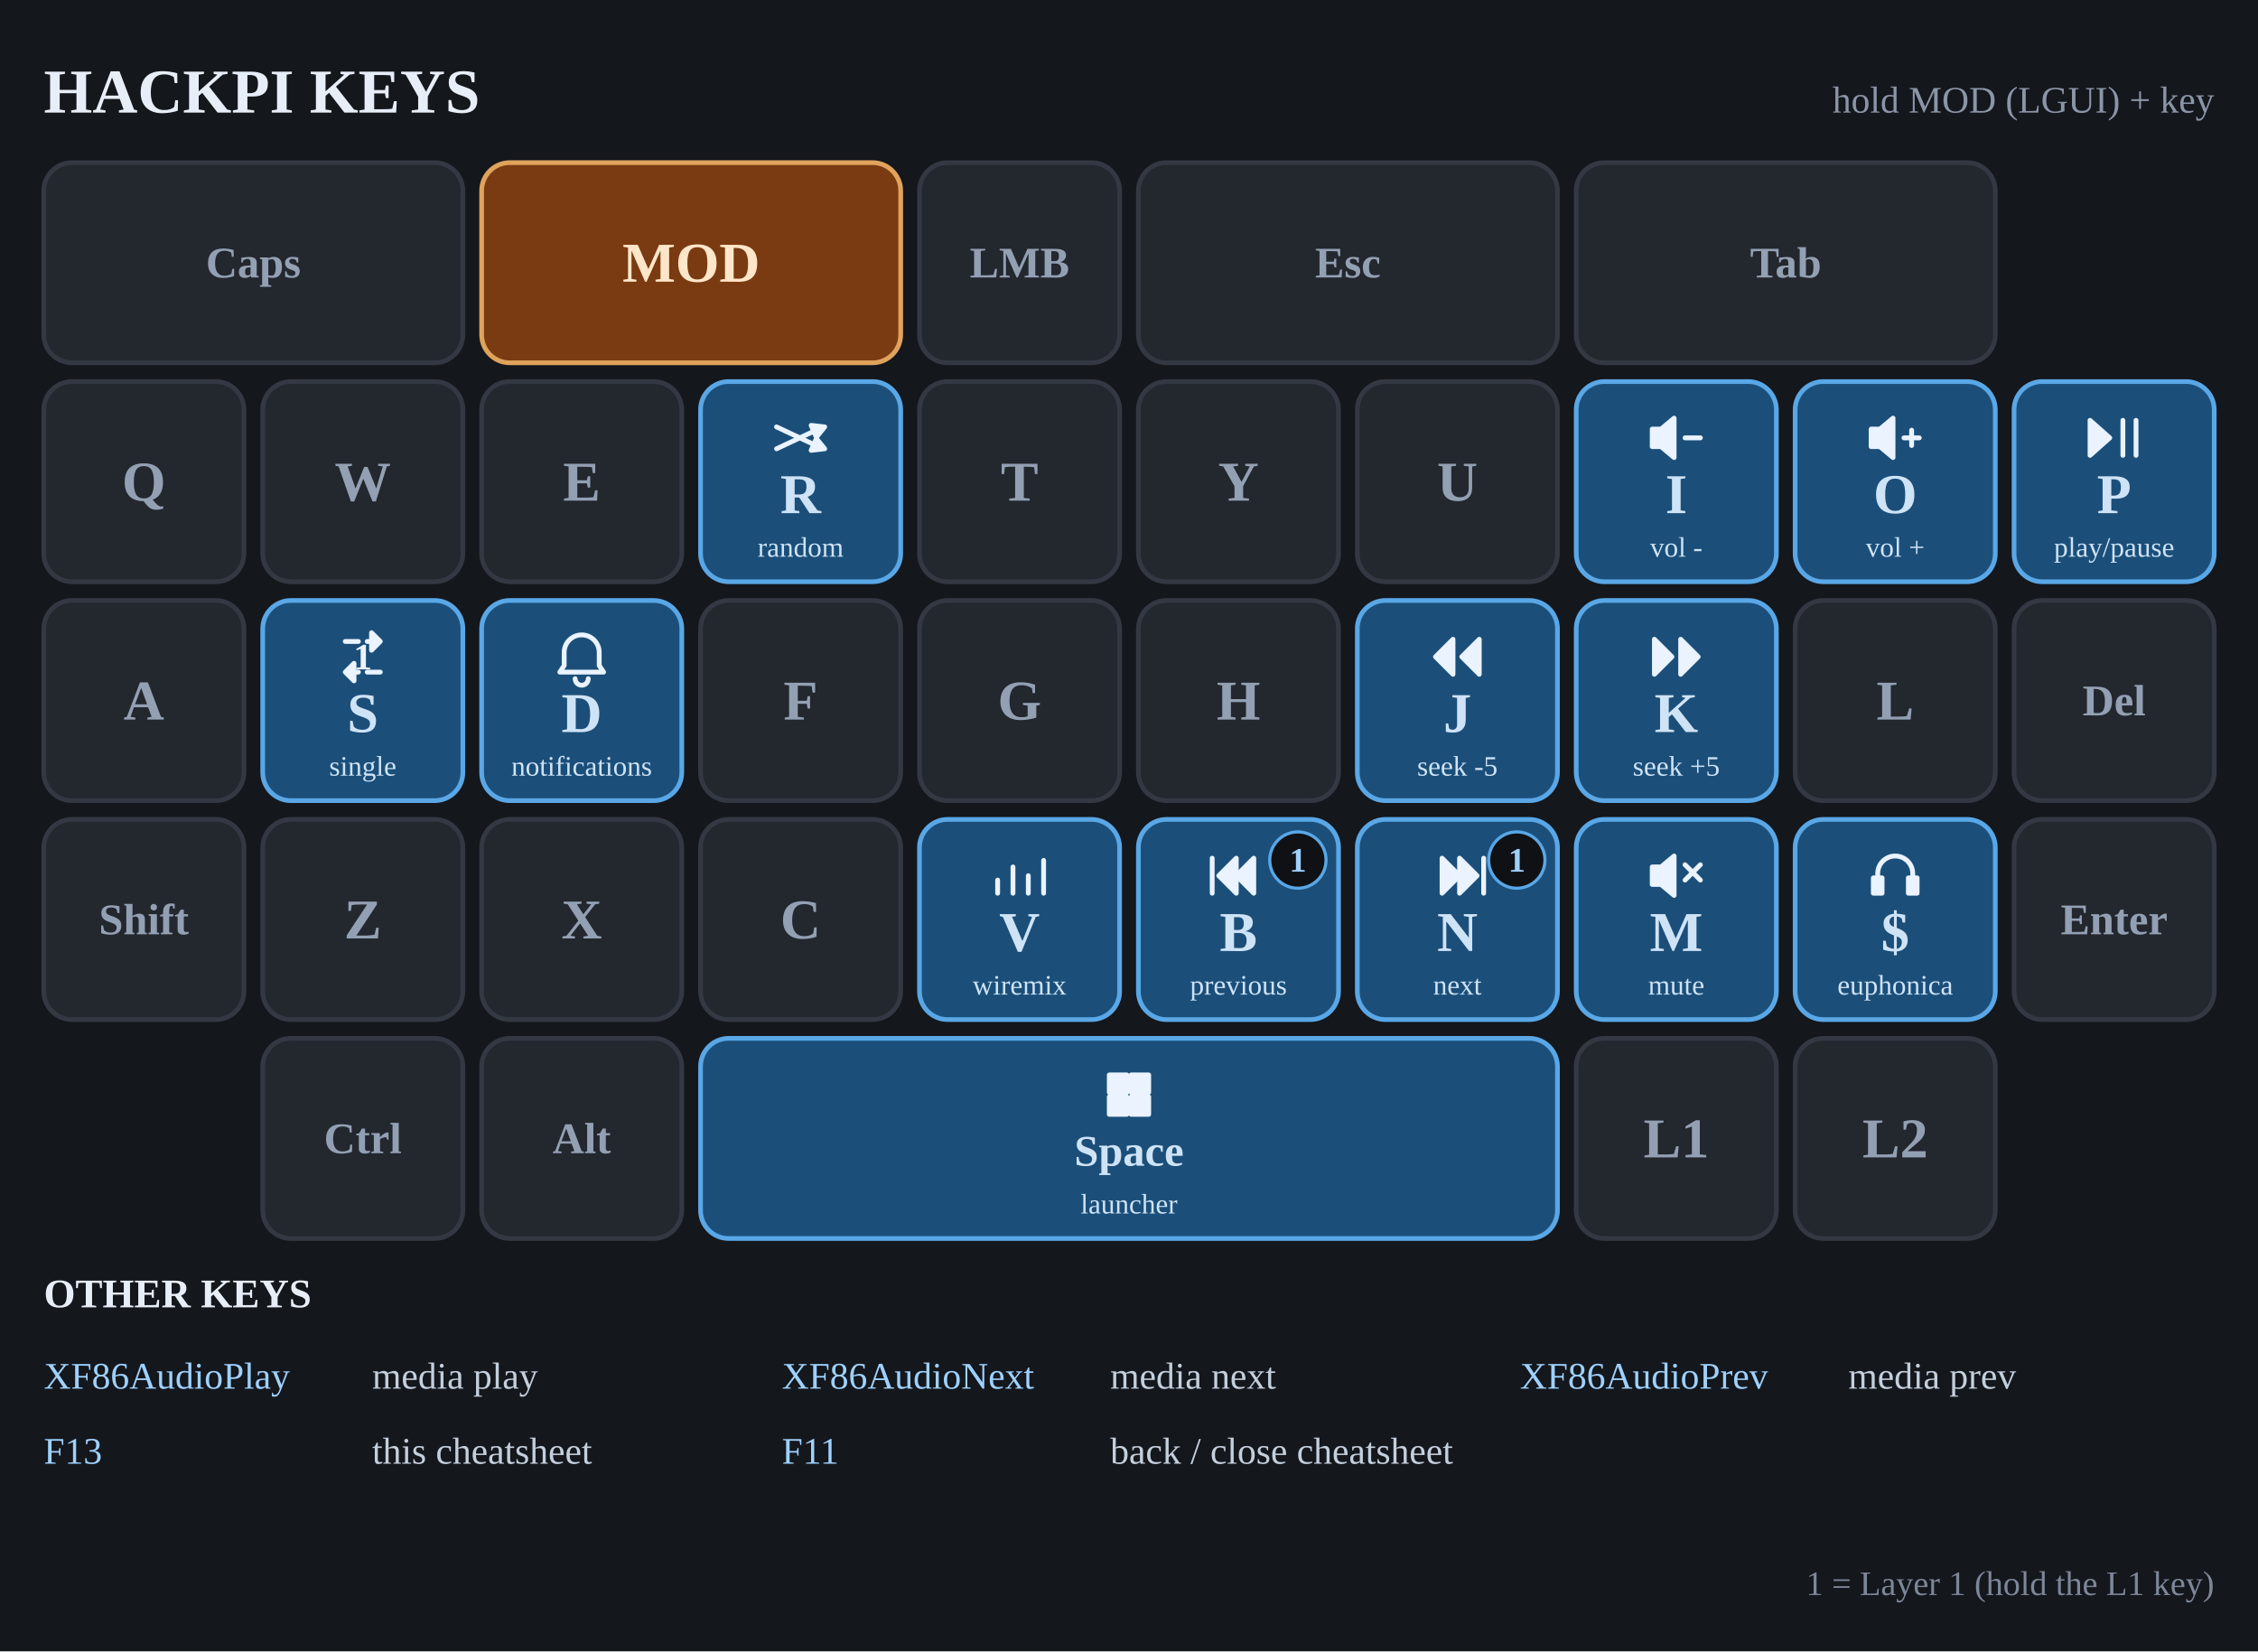
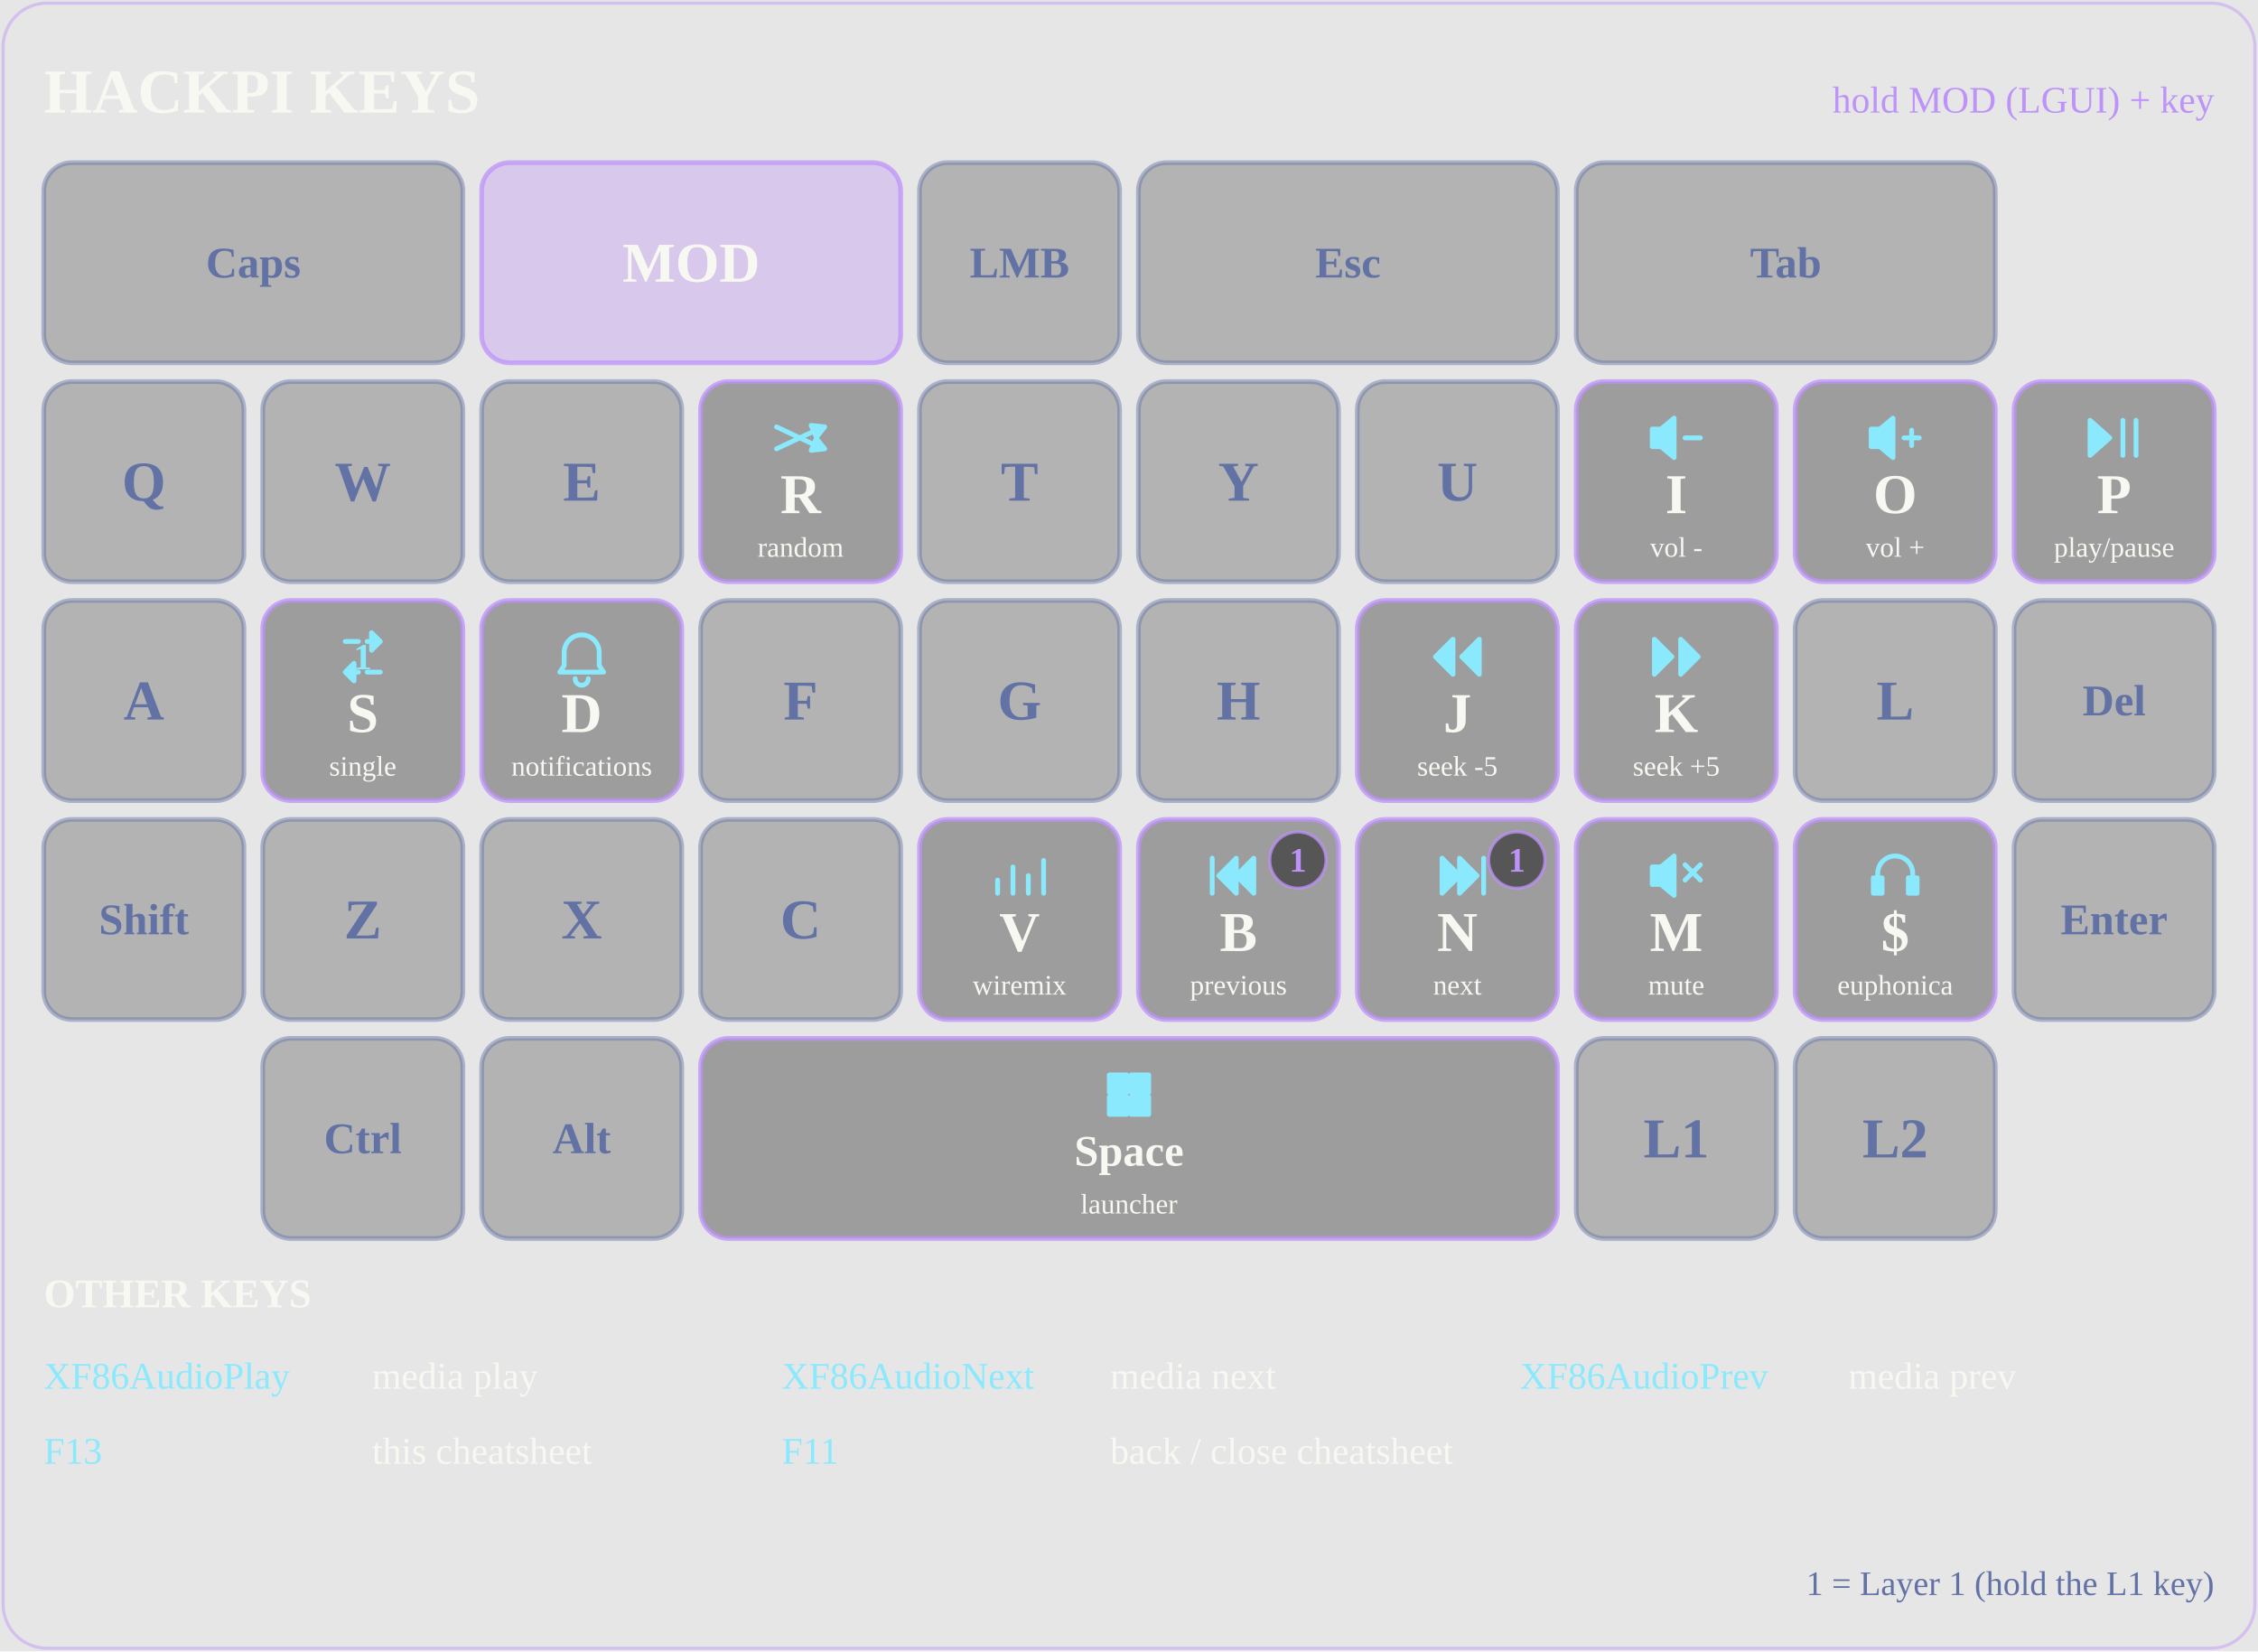
<svg xmlns="http://www.w3.org/2000/svg" width="722" height="528" viewBox="0 0 722 528">
-   <rect width="722" height="528" fill="#14171c" />
-   <text x="14" y="36" font-size="20" font-weight="bold" fill="#e8eef7">HACKPI KEYS</text>
-   <text x="708" y="36" font-size="12" fill="#8b95a7" text-anchor="end">hold MOD (LGUI) + key</text>
-   <rect x="14" y="52" width="134" height="64" rx="9" fill="#23272e" stroke="#333842" stroke-width="1.5" />
-   <text x="81.0" y="84.0" font-size="14" font-weight="bold" fill="#93a0b3" text-anchor="middle" dominant-baseline="central">Caps</text>
-   <rect x="154" y="52" width="134" height="64" rx="9" fill="#7a3b12" stroke="#e0a35c" stroke-width="1.5" />
-   <text x="221.0" y="84.0" font-size="18" font-weight="bold" fill="#ffe6c9" text-anchor="middle" dominant-baseline="central">MOD</text>
-   <rect x="294" y="52" width="64" height="64" rx="9" fill="#23272e" stroke="#333842" stroke-width="1.5" />
-   <text x="326.0" y="84.0" font-size="14" font-weight="bold" fill="#93a0b3" text-anchor="middle" dominant-baseline="central">LMB</text>
-   <rect x="364" y="52" width="134" height="64" rx="9" fill="#23272e" stroke="#333842" stroke-width="1.5" />
-   <text x="431.0" y="84.0" font-size="14" font-weight="bold" fill="#93a0b3" text-anchor="middle" dominant-baseline="central">Esc</text>
-   <rect x="504" y="52" width="134" height="64" rx="9" fill="#23272e" stroke="#333842" stroke-width="1.5" />
-   <text x="571.0" y="84.0" font-size="14" font-weight="bold" fill="#93a0b3" text-anchor="middle" dominant-baseline="central">Tab</text>
-   <rect x="14" y="122" width="64" height="64" rx="9" fill="#23272e" stroke="#333842" stroke-width="1.5" />
-   <text x="46.0" y="154.0" font-size="18" font-weight="bold" fill="#93a0b3" text-anchor="middle" dominant-baseline="central">Q</text>
-   <rect x="84" y="122" width="64" height="64" rx="9" fill="#23272e" stroke="#333842" stroke-width="1.5" />
-   <text x="116.0" y="154.0" font-size="18" font-weight="bold" fill="#93a0b3" text-anchor="middle" dominant-baseline="central">W</text>
-   <rect x="154" y="122" width="64" height="64" rx="9" fill="#23272e" stroke="#333842" stroke-width="1.5" />
-   <text x="186.0" y="154.0" font-size="18" font-weight="bold" fill="#93a0b3" text-anchor="middle" dominant-baseline="central">E</text>
-   <rect x="224" y="122" width="64" height="64" rx="9" fill="#1b4f7a" stroke="#59a7e6" stroke-width="1.5" />
+   <rect width="722" height="528" fill="#000000" fill-opacity="0.1" />
+   <rect x="1" y="1" width="720" height="526" rx="14" fill="none" stroke="#bd93f9" stroke-opacity="0.45" stroke-width="1" />
+   <text x="14" y="36" font-size="20" font-weight="bold" fill="#f8f8f2">HACKPI KEYS</text>
+   <text x="708" y="36" font-size="12" fill="#bd93f9" text-anchor="end">hold MOD (LGUI) + key</text>
+   <rect x="14" y="52" width="134" height="64" rx="9" fill="#000000" fill-opacity="0.22" stroke="#6272a4" stroke-opacity="0.45" stroke-width="1.5" />
+   <text x="81.0" y="84.0" font-size="14" font-weight="bold" fill="#6272a4" text-anchor="middle" dominant-baseline="central">Caps</text>
+   <rect x="154" y="52" width="134" height="64" rx="9" fill="#bd93f9" fill-opacity="0.36" stroke="#bd93f9" stroke-opacity="0.75" stroke-width="1.5" />
+   <text x="221.0" y="84.0" font-size="18" font-weight="bold" fill="#f8f8f2" text-anchor="middle" dominant-baseline="central">MOD</text>
+   <rect x="294" y="52" width="64" height="64" rx="9" fill="#000000" fill-opacity="0.22" stroke="#6272a4" stroke-opacity="0.45" stroke-width="1.5" />
+   <text x="326.0" y="84.0" font-size="14" font-weight="bold" fill="#6272a4" text-anchor="middle" dominant-baseline="central">LMB</text>
+   <rect x="364" y="52" width="134" height="64" rx="9" fill="#000000" fill-opacity="0.22" stroke="#6272a4" stroke-opacity="0.45" stroke-width="1.5" />
+   <text x="431.0" y="84.0" font-size="14" font-weight="bold" fill="#6272a4" text-anchor="middle" dominant-baseline="central">Esc</text>
+   <rect x="504" y="52" width="134" height="64" rx="9" fill="#000000" fill-opacity="0.22" stroke="#6272a4" stroke-opacity="0.45" stroke-width="1.5" />
+   <text x="571.0" y="84.0" font-size="14" font-weight="bold" fill="#6272a4" text-anchor="middle" dominant-baseline="central">Tab</text>
+   <rect x="14" y="122" width="64" height="64" rx="9" fill="#000000" fill-opacity="0.22" stroke="#6272a4" stroke-opacity="0.45" stroke-width="1.5" />
+   <text x="46.0" y="154.0" font-size="18" font-weight="bold" fill="#6272a4" text-anchor="middle" dominant-baseline="central">Q</text>
+   <rect x="84" y="122" width="64" height="64" rx="9" fill="#000000" fill-opacity="0.22" stroke="#6272a4" stroke-opacity="0.45" stroke-width="1.5" />
+   <text x="116.0" y="154.0" font-size="18" font-weight="bold" fill="#6272a4" text-anchor="middle" dominant-baseline="central">W</text>
+   <rect x="154" y="122" width="64" height="64" rx="9" fill="#000000" fill-opacity="0.22" stroke="#6272a4" stroke-opacity="0.45" stroke-width="1.5" />
+   <text x="186.0" y="154.0" font-size="18" font-weight="bold" fill="#6272a4" text-anchor="middle" dominant-baseline="central">E</text>
+   <rect x="224" y="122" width="64" height="64" rx="9" fill="#111111" fill-opacity="0.34" stroke="#bd93f9" stroke-opacity="0.75" stroke-width="1.5" />
  <g transform="translate(256.0,140) scale(0.7)">
-     <path d="M -11,-5 L 6,3" fill="none" stroke="#eaf3ff" stroke-width="2.2" stroke-linecap="round" stroke-linejoin="round" />
-     <path d="M 11,5 L 4.8,5.7 L 7.2,0.3 Z" fill="#eaf3ff" stroke="#eaf3ff" stroke-width="2.2" stroke-linecap="round" stroke-linejoin="round" />
-     <path d="M -11,5 L 6,-3" fill="none" stroke="#eaf3ff" stroke-width="2.2" stroke-linecap="round" stroke-linejoin="round" />
-     <path d="M 11,-5 L 7.2,-0.3 L 4.8,-5.7 Z" fill="#eaf3ff" stroke="#eaf3ff" stroke-width="2.2" stroke-linecap="round" stroke-linejoin="round" />
+     <path d="M -11,-5 L 6,3" fill="none" stroke="#8be9fd" stroke-width="2.2" stroke-linecap="round" stroke-linejoin="round" />
+     <path d="M 11,5 L 4.8,5.7 L 7.2,0.3 Z" fill="#8be9fd" stroke="#8be9fd" stroke-width="2.2" stroke-linecap="round" stroke-linejoin="round" />
+     <path d="M -11,5 L 6,-3" fill="none" stroke="#8be9fd" stroke-width="2.2" stroke-linecap="round" stroke-linejoin="round" />
+     <path d="M 11,-5 L 7.2,-0.3 L 4.8,-5.7 Z" fill="#8be9fd" stroke="#8be9fd" stroke-width="2.2" stroke-linecap="round" stroke-linejoin="round" />
  </g>
-   <text x="256.0" y="178" font-size="9" fill="#cfe3f7" text-anchor="middle">random</text>
-   <text x="256.0" y="158.0" font-size="18" font-weight="bold" fill="#cfe3f7" text-anchor="middle" dominant-baseline="central">R</text>
-   <rect x="294" y="122" width="64" height="64" rx="9" fill="#23272e" stroke="#333842" stroke-width="1.5" />
-   <text x="326.0" y="154.0" font-size="18" font-weight="bold" fill="#93a0b3" text-anchor="middle" dominant-baseline="central">T</text>
-   <rect x="364" y="122" width="64" height="64" rx="9" fill="#23272e" stroke="#333842" stroke-width="1.5" />
-   <text x="396.0" y="154.0" font-size="18" font-weight="bold" fill="#93a0b3" text-anchor="middle" dominant-baseline="central">Y</text>
-   <rect x="434" y="122" width="64" height="64" rx="9" fill="#23272e" stroke="#333842" stroke-width="1.5" />
-   <text x="466.0" y="154.0" font-size="18" font-weight="bold" fill="#93a0b3" text-anchor="middle" dominant-baseline="central">U</text>
-   <rect x="504" y="122" width="64" height="64" rx="9" fill="#1b4f7a" stroke="#59a7e6" stroke-width="1.5" />
+   <text x="256.0" y="178" font-size="9" fill="#f8f8f2" text-anchor="middle">random</text>
+   <text x="256.0" y="158.0" font-size="18" font-weight="bold" fill="#f8f8f2" text-anchor="middle" dominant-baseline="central">R</text>
+   <rect x="294" y="122" width="64" height="64" rx="9" fill="#000000" fill-opacity="0.22" stroke="#6272a4" stroke-opacity="0.45" stroke-width="1.5" />
+   <text x="326.0" y="154.0" font-size="18" font-weight="bold" fill="#6272a4" text-anchor="middle" dominant-baseline="central">T</text>
+   <rect x="364" y="122" width="64" height="64" rx="9" fill="#000000" fill-opacity="0.22" stroke="#6272a4" stroke-opacity="0.45" stroke-width="1.5" />
+   <text x="396.0" y="154.0" font-size="18" font-weight="bold" fill="#6272a4" text-anchor="middle" dominant-baseline="central">Y</text>
+   <rect x="434" y="122" width="64" height="64" rx="9" fill="#000000" fill-opacity="0.22" stroke="#6272a4" stroke-opacity="0.45" stroke-width="1.5" />
+   <text x="466.0" y="154.0" font-size="18" font-weight="bold" fill="#6272a4" text-anchor="middle" dominant-baseline="central">U</text>
+   <rect x="504" y="122" width="64" height="64" rx="9" fill="#111111" fill-opacity="0.34" stroke="#bd93f9" stroke-opacity="0.75" stroke-width="1.5" />
  <g transform="translate(536.0,140) scale(0.7)">
-     <path d="M -11,-4 L -7,-4 L -1,-9 L -1,9 L -7,4 L -11,4 Z" fill="#eaf3ff" stroke="#eaf3ff" stroke-width="2.2" stroke-linecap="round" stroke-linejoin="round" />
-     <path d="M 4,0 L 11,0" fill="none" stroke="#eaf3ff" stroke-width="2.2" stroke-linecap="round" stroke-linejoin="round" />
+     <path d="M -11,-4 L -7,-4 L -1,-9 L -1,9 L -7,4 L -11,4 Z" fill="#8be9fd" stroke="#8be9fd" stroke-width="2.2" stroke-linecap="round" stroke-linejoin="round" />
+     <path d="M 4,0 L 11,0" fill="none" stroke="#8be9fd" stroke-width="2.2" stroke-linecap="round" stroke-linejoin="round" />
  </g>
-   <text x="536.0" y="178" font-size="9" fill="#cfe3f7" text-anchor="middle">vol -</text>
-   <text x="536.0" y="158.0" font-size="18" font-weight="bold" fill="#cfe3f7" text-anchor="middle" dominant-baseline="central">I</text>
-   <rect x="574" y="122" width="64" height="64" rx="9" fill="#1b4f7a" stroke="#59a7e6" stroke-width="1.5" />
+   <text x="536.0" y="178" font-size="9" fill="#f8f8f2" text-anchor="middle">vol -</text>
+   <text x="536.0" y="158.0" font-size="18" font-weight="bold" fill="#f8f8f2" text-anchor="middle" dominant-baseline="central">I</text>
+   <rect x="574" y="122" width="64" height="64" rx="9" fill="#111111" fill-opacity="0.34" stroke="#bd93f9" stroke-opacity="0.75" stroke-width="1.5" />
  <g transform="translate(606.0,140) scale(0.7)">
-     <path d="M -11,-4 L -7,-4 L -1,-9 L -1,9 L -7,4 L -11,4 Z" fill="#eaf3ff" stroke="#eaf3ff" stroke-width="2.2" stroke-linecap="round" stroke-linejoin="round" />
-     <path d="M 4,0 L 11,0 M 7.5,-3.5 L 7.5,3.5" fill="none" stroke="#eaf3ff" stroke-width="2.2" stroke-linecap="round" stroke-linejoin="round" />
+     <path d="M -11,-4 L -7,-4 L -1,-9 L -1,9 L -7,4 L -11,4 Z" fill="#8be9fd" stroke="#8be9fd" stroke-width="2.2" stroke-linecap="round" stroke-linejoin="round" />
+     <path d="M 4,0 L 11,0 M 7.5,-3.5 L 7.5,3.5" fill="none" stroke="#8be9fd" stroke-width="2.2" stroke-linecap="round" stroke-linejoin="round" />
  </g>
-   <text x="606.0" y="178" font-size="9" fill="#cfe3f7" text-anchor="middle">vol +</text>
-   <text x="606.0" y="158.0" font-size="18" font-weight="bold" fill="#cfe3f7" text-anchor="middle" dominant-baseline="central">O</text>
-   <rect x="644" y="122" width="64" height="64" rx="9" fill="#1b4f7a" stroke="#59a7e6" stroke-width="1.5" />
+   <text x="606.0" y="178" font-size="9" fill="#f8f8f2" text-anchor="middle">vol +</text>
+   <text x="606.0" y="158.0" font-size="18" font-weight="bold" fill="#f8f8f2" text-anchor="middle" dominant-baseline="central">O</text>
+   <rect x="644" y="122" width="64" height="64" rx="9" fill="#111111" fill-opacity="0.34" stroke="#bd93f9" stroke-opacity="0.75" stroke-width="1.5" />
  <g transform="translate(676.0,140) scale(0.7)">
-     <path d="M -11,-8 L -2,0 L -11,8 Z" fill="#eaf3ff" stroke="#eaf3ff" stroke-width="2.2" stroke-linecap="round" stroke-linejoin="round" />
-     <path d="M 4,-8 L 4,8 M 10,-8 L 10,8" fill="none" stroke="#eaf3ff" stroke-width="2.2" stroke-linecap="round" stroke-linejoin="round" />
+     <path d="M -11,-8 L -2,0 L -11,8 Z" fill="#8be9fd" stroke="#8be9fd" stroke-width="2.2" stroke-linecap="round" stroke-linejoin="round" />
+     <path d="M 4,-8 L 4,8 M 10,-8 L 10,8" fill="none" stroke="#8be9fd" stroke-width="2.2" stroke-linecap="round" stroke-linejoin="round" />
  </g>
-   <text x="676.0" y="178" font-size="9" fill="#cfe3f7" text-anchor="middle">play/pause</text>
-   <text x="676.0" y="158.0" font-size="18" font-weight="bold" fill="#cfe3f7" text-anchor="middle" dominant-baseline="central">P</text>
-   <rect x="14" y="192" width="64" height="64" rx="9" fill="#23272e" stroke="#333842" stroke-width="1.5" />
-   <text x="46.0" y="224.0" font-size="18" font-weight="bold" fill="#93a0b3" text-anchor="middle" dominant-baseline="central">A</text>
-   <rect x="84" y="192" width="64" height="64" rx="9" fill="#1b4f7a" stroke="#59a7e6" stroke-width="1.5" />
+   <text x="676.0" y="178" font-size="9" fill="#f8f8f2" text-anchor="middle">play/pause</text>
+   <text x="676.0" y="158.0" font-size="18" font-weight="bold" fill="#f8f8f2" text-anchor="middle" dominant-baseline="central">P</text>
+   <rect x="14" y="192" width="64" height="64" rx="9" fill="#000000" fill-opacity="0.22" stroke="#6272a4" stroke-opacity="0.45" stroke-width="1.5" />
+   <text x="46.0" y="224.0" font-size="18" font-weight="bold" fill="#6272a4" text-anchor="middle" dominant-baseline="central">A</text>
+   <rect x="84" y="192" width="64" height="64" rx="9" fill="#111111" fill-opacity="0.34" stroke="#bd93f9" stroke-opacity="0.75" stroke-width="1.5" />
  <g transform="translate(116.0,210) scale(0.7)">
-     <path d="M -8,-7 L -2,-7" fill="none" stroke="#eaf3ff" stroke-width="2.2" stroke-linecap="round" stroke-linejoin="round" />
-     <path d="M 2,-7 L 4,-7" fill="none" stroke="#eaf3ff" stroke-width="2.2" stroke-linecap="round" stroke-linejoin="round" />
-     <path d="M 8,-7 L 4,-11 L 4,-3 Z" fill="#eaf3ff" stroke="#eaf3ff" stroke-width="2.2" stroke-linecap="round" stroke-linejoin="round" />
-     <path d="M 8,7 L 2,7" fill="none" stroke="#eaf3ff" stroke-width="2.2" stroke-linecap="round" stroke-linejoin="round" />
-     <path d="M -2,7 L -4,7" fill="none" stroke="#eaf3ff" stroke-width="2.2" stroke-linecap="round" stroke-linejoin="round" />
-     <path d="M -8,7 L -4,3 L -4,11 Z" fill="#eaf3ff" stroke="#eaf3ff" stroke-width="2.2" stroke-linecap="round" stroke-linejoin="round" />
-     <text x="0" y="0" font-size="17" font-weight="bold" fill="#eaf3ff" text-anchor="middle" dominant-baseline="central">1</text>
+     <path d="M -8,-7 L -2,-7" fill="none" stroke="#8be9fd" stroke-width="2.2" stroke-linecap="round" stroke-linejoin="round" />
+     <path d="M 2,-7 L 4,-7" fill="none" stroke="#8be9fd" stroke-width="2.2" stroke-linecap="round" stroke-linejoin="round" />
+     <path d="M 8,-7 L 4,-11 L 4,-3 Z" fill="#8be9fd" stroke="#8be9fd" stroke-width="2.2" stroke-linecap="round" stroke-linejoin="round" />
+     <path d="M 8,7 L 2,7" fill="none" stroke="#8be9fd" stroke-width="2.2" stroke-linecap="round" stroke-linejoin="round" />
+     <path d="M -2,7 L -4,7" fill="none" stroke="#8be9fd" stroke-width="2.2" stroke-linecap="round" stroke-linejoin="round" />
+     <path d="M -8,7 L -4,3 L -4,11 Z" fill="#8be9fd" stroke="#8be9fd" stroke-width="2.2" stroke-linecap="round" stroke-linejoin="round" />
+     <text x="0" y="0" font-size="17" font-weight="bold" fill="#8be9fd" text-anchor="middle" dominant-baseline="central">1</text>
  </g>
-   <text x="116.0" y="248" font-size="9" fill="#cfe3f7" text-anchor="middle">single</text>
-   <text x="116.0" y="228.0" font-size="18" font-weight="bold" fill="#cfe3f7" text-anchor="middle" dominant-baseline="central">S</text>
-   <rect x="154" y="192" width="64" height="64" rx="9" fill="#1b4f7a" stroke="#59a7e6" stroke-width="1.5" />
+   <text x="116.0" y="248" font-size="9" fill="#f8f8f2" text-anchor="middle">single</text>
+   <text x="116.0" y="228.0" font-size="18" font-weight="bold" fill="#f8f8f2" text-anchor="middle" dominant-baseline="central">S</text>
+   <rect x="154" y="192" width="64" height="64" rx="9" fill="#111111" fill-opacity="0.34" stroke="#bd93f9" stroke-opacity="0.75" stroke-width="1.5" />
  <g transform="translate(186.0,210) scale(0.7)">
-     <path d="M -8,4 L -8,-2 A 8,8 0 0 1 8,-2 L 8,4 L 10,7 L -10,7 Z" fill="none" stroke="#eaf3ff" stroke-width="2.2" stroke-linecap="round" stroke-linejoin="round" />
-     <path d="M -3,10 A 3,3 0 0 0 3,10" fill="none" stroke="#eaf3ff" stroke-width="2.2" stroke-linecap="round" stroke-linejoin="round" />
+     <path d="M -8,4 L -8,-2 A 8,8 0 0 1 8,-2 L 8,4 L 10,7 L -10,7 Z" fill="none" stroke="#8be9fd" stroke-width="2.2" stroke-linecap="round" stroke-linejoin="round" />
+     <path d="M -3,10 A 3,3 0 0 0 3,10" fill="none" stroke="#8be9fd" stroke-width="2.2" stroke-linecap="round" stroke-linejoin="round" />
  </g>
-   <text x="186.0" y="248" font-size="9" fill="#cfe3f7" text-anchor="middle">notifications</text>
-   <text x="186.0" y="228.0" font-size="18" font-weight="bold" fill="#cfe3f7" text-anchor="middle" dominant-baseline="central">D</text>
-   <rect x="224" y="192" width="64" height="64" rx="9" fill="#23272e" stroke="#333842" stroke-width="1.5" />
-   <text x="256.0" y="224.0" font-size="18" font-weight="bold" fill="#93a0b3" text-anchor="middle" dominant-baseline="central">F</text>
-   <rect x="294" y="192" width="64" height="64" rx="9" fill="#23272e" stroke="#333842" stroke-width="1.5" />
-   <text x="326.0" y="224.0" font-size="18" font-weight="bold" fill="#93a0b3" text-anchor="middle" dominant-baseline="central">G</text>
-   <rect x="364" y="192" width="64" height="64" rx="9" fill="#23272e" stroke="#333842" stroke-width="1.5" />
-   <text x="396.0" y="224.0" font-size="18" font-weight="bold" fill="#93a0b3" text-anchor="middle" dominant-baseline="central">H</text>
-   <rect x="434" y="192" width="64" height="64" rx="9" fill="#1b4f7a" stroke="#59a7e6" stroke-width="1.5" />
+   <text x="186.0" y="248" font-size="9" fill="#f8f8f2" text-anchor="middle">notifications</text>
+   <text x="186.0" y="228.0" font-size="18" font-weight="bold" fill="#f8f8f2" text-anchor="middle" dominant-baseline="central">D</text>
+   <rect x="224" y="192" width="64" height="64" rx="9" fill="#000000" fill-opacity="0.22" stroke="#6272a4" stroke-opacity="0.45" stroke-width="1.5" />
+   <text x="256.0" y="224.0" font-size="18" font-weight="bold" fill="#6272a4" text-anchor="middle" dominant-baseline="central">F</text>
+   <rect x="294" y="192" width="64" height="64" rx="9" fill="#000000" fill-opacity="0.22" stroke="#6272a4" stroke-opacity="0.45" stroke-width="1.5" />
+   <text x="326.0" y="224.0" font-size="18" font-weight="bold" fill="#6272a4" text-anchor="middle" dominant-baseline="central">G</text>
+   <rect x="364" y="192" width="64" height="64" rx="9" fill="#000000" fill-opacity="0.22" stroke="#6272a4" stroke-opacity="0.45" stroke-width="1.5" />
+   <text x="396.0" y="224.0" font-size="18" font-weight="bold" fill="#6272a4" text-anchor="middle" dominant-baseline="central">H</text>
+   <rect x="434" y="192" width="64" height="64" rx="9" fill="#111111" fill-opacity="0.34" stroke="#bd93f9" stroke-opacity="0.75" stroke-width="1.5" />
  <g transform="translate(466.0,210) scale(0.7)">
-     <path d="M -2,-8 L -10,0 L -2,8 Z" fill="#eaf3ff" stroke="#eaf3ff" stroke-width="2.2" stroke-linecap="round" stroke-linejoin="round" />
-     <path d="M 10,-8 L 2,0 L 10,8 Z" fill="#eaf3ff" stroke="#eaf3ff" stroke-width="2.2" stroke-linecap="round" stroke-linejoin="round" />
+     <path d="M -2,-8 L -10,0 L -2,8 Z" fill="#8be9fd" stroke="#8be9fd" stroke-width="2.2" stroke-linecap="round" stroke-linejoin="round" />
+     <path d="M 10,-8 L 2,0 L 10,8 Z" fill="#8be9fd" stroke="#8be9fd" stroke-width="2.2" stroke-linecap="round" stroke-linejoin="round" />
  </g>
-   <text x="466.0" y="248" font-size="9" fill="#cfe3f7" text-anchor="middle">seek -5</text>
-   <text x="466.0" y="228.0" font-size="18" font-weight="bold" fill="#cfe3f7" text-anchor="middle" dominant-baseline="central">J</text>
-   <rect x="504" y="192" width="64" height="64" rx="9" fill="#1b4f7a" stroke="#59a7e6" stroke-width="1.5" />
+   <text x="466.0" y="248" font-size="9" fill="#f8f8f2" text-anchor="middle">seek -5</text>
+   <text x="466.0" y="228.0" font-size="18" font-weight="bold" fill="#f8f8f2" text-anchor="middle" dominant-baseline="central">J</text>
+   <rect x="504" y="192" width="64" height="64" rx="9" fill="#111111" fill-opacity="0.34" stroke="#bd93f9" stroke-opacity="0.75" stroke-width="1.5" />
  <g transform="translate(536.0,210) scale(0.7)">
-     <path d="M -10,-8 L -2,0 L -10,8 Z" fill="#eaf3ff" stroke="#eaf3ff" stroke-width="2.2" stroke-linecap="round" stroke-linejoin="round" />
-     <path d="M 2,-8 L 10,0 L 2,8 Z" fill="#eaf3ff" stroke="#eaf3ff" stroke-width="2.2" stroke-linecap="round" stroke-linejoin="round" />
+     <path d="M -10,-8 L -2,0 L -10,8 Z" fill="#8be9fd" stroke="#8be9fd" stroke-width="2.2" stroke-linecap="round" stroke-linejoin="round" />
+     <path d="M 2,-8 L 10,0 L 2,8 Z" fill="#8be9fd" stroke="#8be9fd" stroke-width="2.2" stroke-linecap="round" stroke-linejoin="round" />
  </g>
-   <text x="536.0" y="248" font-size="9" fill="#cfe3f7" text-anchor="middle">seek +5</text>
-   <text x="536.0" y="228.0" font-size="18" font-weight="bold" fill="#cfe3f7" text-anchor="middle" dominant-baseline="central">K</text>
-   <rect x="574" y="192" width="64" height="64" rx="9" fill="#23272e" stroke="#333842" stroke-width="1.5" />
-   <text x="606.0" y="224.0" font-size="18" font-weight="bold" fill="#93a0b3" text-anchor="middle" dominant-baseline="central">L</text>
-   <rect x="644" y="192" width="64" height="64" rx="9" fill="#23272e" stroke="#333842" stroke-width="1.5" />
-   <text x="676.0" y="224.0" font-size="14" font-weight="bold" fill="#93a0b3" text-anchor="middle" dominant-baseline="central">Del</text>
-   <rect x="14" y="262" width="64" height="64" rx="9" fill="#23272e" stroke="#333842" stroke-width="1.5" />
-   <text x="46.0" y="294.0" font-size="14" font-weight="bold" fill="#93a0b3" text-anchor="middle" dominant-baseline="central">Shift</text>
-   <rect x="84" y="262" width="64" height="64" rx="9" fill="#23272e" stroke="#333842" stroke-width="1.5" />
-   <text x="116.0" y="294.0" font-size="18" font-weight="bold" fill="#93a0b3" text-anchor="middle" dominant-baseline="central">Z</text>
-   <rect x="154" y="262" width="64" height="64" rx="9" fill="#23272e" stroke="#333842" stroke-width="1.5" />
-   <text x="186.0" y="294.0" font-size="18" font-weight="bold" fill="#93a0b3" text-anchor="middle" dominant-baseline="central">X</text>
-   <rect x="224" y="262" width="64" height="64" rx="9" fill="#23272e" stroke="#333842" stroke-width="1.5" />
-   <text x="256.0" y="294.0" font-size="18" font-weight="bold" fill="#93a0b3" text-anchor="middle" dominant-baseline="central">C</text>
-   <rect x="294" y="262" width="64" height="64" rx="9" fill="#1b4f7a" stroke="#59a7e6" stroke-width="1.5" />
+   <text x="536.0" y="248" font-size="9" fill="#f8f8f2" text-anchor="middle">seek +5</text>
+   <text x="536.0" y="228.0" font-size="18" font-weight="bold" fill="#f8f8f2" text-anchor="middle" dominant-baseline="central">K</text>
+   <rect x="574" y="192" width="64" height="64" rx="9" fill="#000000" fill-opacity="0.22" stroke="#6272a4" stroke-opacity="0.45" stroke-width="1.5" />
+   <text x="606.0" y="224.0" font-size="18" font-weight="bold" fill="#6272a4" text-anchor="middle" dominant-baseline="central">L</text>
+   <rect x="644" y="192" width="64" height="64" rx="9" fill="#000000" fill-opacity="0.22" stroke="#6272a4" stroke-opacity="0.45" stroke-width="1.5" />
+   <text x="676.0" y="224.0" font-size="14" font-weight="bold" fill="#6272a4" text-anchor="middle" dominant-baseline="central">Del</text>
+   <rect x="14" y="262" width="64" height="64" rx="9" fill="#000000" fill-opacity="0.22" stroke="#6272a4" stroke-opacity="0.45" stroke-width="1.5" />
+   <text x="46.0" y="294.0" font-size="14" font-weight="bold" fill="#6272a4" text-anchor="middle" dominant-baseline="central">Shift</text>
+   <rect x="84" y="262" width="64" height="64" rx="9" fill="#000000" fill-opacity="0.22" stroke="#6272a4" stroke-opacity="0.45" stroke-width="1.5" />
+   <text x="116.0" y="294.0" font-size="18" font-weight="bold" fill="#6272a4" text-anchor="middle" dominant-baseline="central">Z</text>
+   <rect x="154" y="262" width="64" height="64" rx="9" fill="#000000" fill-opacity="0.22" stroke="#6272a4" stroke-opacity="0.45" stroke-width="1.5" />
+   <text x="186.0" y="294.0" font-size="18" font-weight="bold" fill="#6272a4" text-anchor="middle" dominant-baseline="central">X</text>
+   <rect x="224" y="262" width="64" height="64" rx="9" fill="#000000" fill-opacity="0.22" stroke="#6272a4" stroke-opacity="0.45" stroke-width="1.5" />
+   <text x="256.0" y="294.0" font-size="18" font-weight="bold" fill="#6272a4" text-anchor="middle" dominant-baseline="central">C</text>
+   <rect x="294" y="262" width="64" height="64" rx="9" fill="#111111" fill-opacity="0.34" stroke="#bd93f9" stroke-opacity="0.75" stroke-width="1.5" />
  <g transform="translate(326.0,280) scale(0.7)">
-     <path d="M -10,8 L -10,2" fill="none" stroke="#eaf3ff" stroke-width="2.2" stroke-linecap="round" stroke-linejoin="round" />
-     <path d="M -3,8 L -3,-4" fill="none" stroke="#eaf3ff" stroke-width="2.2" stroke-linecap="round" stroke-linejoin="round" />
-     <path d="M 4,8 L 4,0" fill="none" stroke="#eaf3ff" stroke-width="2.2" stroke-linecap="round" stroke-linejoin="round" />
-     <path d="M 11,8 L 11,-7" fill="none" stroke="#eaf3ff" stroke-width="2.2" stroke-linecap="round" stroke-linejoin="round" />
+     <path d="M -10,8 L -10,2" fill="none" stroke="#8be9fd" stroke-width="2.2" stroke-linecap="round" stroke-linejoin="round" />
+     <path d="M -3,8 L -3,-4" fill="none" stroke="#8be9fd" stroke-width="2.2" stroke-linecap="round" stroke-linejoin="round" />
+     <path d="M 4,8 L 4,0" fill="none" stroke="#8be9fd" stroke-width="2.2" stroke-linecap="round" stroke-linejoin="round" />
+     <path d="M 11,8 L 11,-7" fill="none" stroke="#8be9fd" stroke-width="2.2" stroke-linecap="round" stroke-linejoin="round" />
  </g>
-   <text x="326.0" y="318" font-size="9" fill="#cfe3f7" text-anchor="middle">wiremix</text>
-   <text x="326.0" y="298.0" font-size="18" font-weight="bold" fill="#cfe3f7" text-anchor="middle" dominant-baseline="central">V</text>
-   <rect x="364" y="262" width="64" height="64" rx="9" fill="#1b4f7a" stroke="#59a7e6" stroke-width="1.5" />
+   <text x="326.0" y="318" font-size="9" fill="#f8f8f2" text-anchor="middle">wiremix</text>
+   <text x="326.0" y="298.0" font-size="18" font-weight="bold" fill="#f8f8f2" text-anchor="middle" dominant-baseline="central">V</text>
+   <rect x="364" y="262" width="64" height="64" rx="9" fill="#111111" fill-opacity="0.34" stroke="#bd93f9" stroke-opacity="0.75" stroke-width="1.5" />
  <g transform="translate(396.0,280) scale(0.7)">
-     <path d="M -12,-8 L -12,8" fill="none" stroke="#eaf3ff" stroke-width="2.2" stroke-linecap="round" stroke-linejoin="round" />
-     <path d="M -9,0 L -1,-8 L -1,8 Z" fill="#eaf3ff" stroke="#eaf3ff" stroke-width="2.2" stroke-linecap="round" stroke-linejoin="round" />
-     <path d="M -1,0 L 7,-8 L 7,8 Z" fill="#eaf3ff" stroke="#eaf3ff" stroke-width="2.2" stroke-linecap="round" stroke-linejoin="round" />
+     <path d="M -12,-8 L -12,8" fill="none" stroke="#8be9fd" stroke-width="2.2" stroke-linecap="round" stroke-linejoin="round" />
+     <path d="M -9,0 L -1,-8 L -1,8 Z" fill="#8be9fd" stroke="#8be9fd" stroke-width="2.2" stroke-linecap="round" stroke-linejoin="round" />
+     <path d="M -1,0 L 7,-8 L 7,8 Z" fill="#8be9fd" stroke="#8be9fd" stroke-width="2.2" stroke-linecap="round" stroke-linejoin="round" />
  </g>
-   <text x="396.0" y="318" font-size="9" fill="#cfe3f7" text-anchor="middle">previous</text>
-   <circle cx="415" cy="275" r="9" fill="#0f1115" stroke="#59a7e6" />
-   <text x="415" y="275" font-size="11" font-weight="bold" fill="#9ed1ff" text-anchor="middle" dominant-baseline="central">1</text>
-   <text x="396.0" y="298.0" font-size="18" font-weight="bold" fill="#cfe3f7" text-anchor="middle" dominant-baseline="central">B</text>
-   <rect x="434" y="262" width="64" height="64" rx="9" fill="#1b4f7a" stroke="#59a7e6" stroke-width="1.5" />
+   <text x="396.0" y="318" font-size="9" fill="#f8f8f2" text-anchor="middle">previous</text>
+   <circle cx="415" cy="275" r="9" fill="#000000" fill-opacity="0.45" stroke="#bd93f9" stroke-opacity="0.75" />
+   <text x="415" y="275" font-size="11" font-weight="bold" fill="#bd93f9" text-anchor="middle" dominant-baseline="central">1</text>
+   <text x="396.0" y="298.0" font-size="18" font-weight="bold" fill="#f8f8f2" text-anchor="middle" dominant-baseline="central">B</text>
+   <rect x="434" y="262" width="64" height="64" rx="9" fill="#111111" fill-opacity="0.34" stroke="#bd93f9" stroke-opacity="0.75" stroke-width="1.5" />
  <g transform="translate(466.0,280) scale(0.7)">
-     <path d="M 12,-8 L 12,8" fill="none" stroke="#eaf3ff" stroke-width="2.2" stroke-linecap="round" stroke-linejoin="round" />
-     <path d="M 9,0 L 1,-8 L 1,8 Z" fill="#eaf3ff" stroke="#eaf3ff" stroke-width="2.2" stroke-linecap="round" stroke-linejoin="round" />
-     <path d="M 1,0 L -7,-8 L -7,8 Z" fill="#eaf3ff" stroke="#eaf3ff" stroke-width="2.2" stroke-linecap="round" stroke-linejoin="round" />
+     <path d="M 12,-8 L 12,8" fill="none" stroke="#8be9fd" stroke-width="2.2" stroke-linecap="round" stroke-linejoin="round" />
+     <path d="M 9,0 L 1,-8 L 1,8 Z" fill="#8be9fd" stroke="#8be9fd" stroke-width="2.2" stroke-linecap="round" stroke-linejoin="round" />
+     <path d="M 1,0 L -7,-8 L -7,8 Z" fill="#8be9fd" stroke="#8be9fd" stroke-width="2.2" stroke-linecap="round" stroke-linejoin="round" />
  </g>
-   <text x="466.0" y="318" font-size="9" fill="#cfe3f7" text-anchor="middle">next</text>
-   <circle cx="485" cy="275" r="9" fill="#0f1115" stroke="#59a7e6" />
-   <text x="485" y="275" font-size="11" font-weight="bold" fill="#9ed1ff" text-anchor="middle" dominant-baseline="central">1</text>
-   <text x="466.0" y="298.0" font-size="18" font-weight="bold" fill="#cfe3f7" text-anchor="middle" dominant-baseline="central">N</text>
-   <rect x="504" y="262" width="64" height="64" rx="9" fill="#1b4f7a" stroke="#59a7e6" stroke-width="1.5" />
+   <text x="466.0" y="318" font-size="9" fill="#f8f8f2" text-anchor="middle">next</text>
+   <circle cx="485" cy="275" r="9" fill="#000000" fill-opacity="0.45" stroke="#bd93f9" stroke-opacity="0.75" />
+   <text x="485" y="275" font-size="11" font-weight="bold" fill="#bd93f9" text-anchor="middle" dominant-baseline="central">1</text>
+   <text x="466.0" y="298.0" font-size="18" font-weight="bold" fill="#f8f8f2" text-anchor="middle" dominant-baseline="central">N</text>
+   <rect x="504" y="262" width="64" height="64" rx="9" fill="#111111" fill-opacity="0.34" stroke="#bd93f9" stroke-opacity="0.75" stroke-width="1.5" />
  <g transform="translate(536.0,280) scale(0.7)">
-     <path d="M -11,-4 L -7,-4 L -1,-9 L -1,9 L -7,4 L -11,4 Z" fill="#eaf3ff" stroke="#eaf3ff" stroke-width="2.2" stroke-linecap="round" stroke-linejoin="round" />
-     <path d="M 4,-5 L 11,2 M 11,-5 L 4,2" fill="none" stroke="#eaf3ff" stroke-width="2.2" stroke-linecap="round" stroke-linejoin="round" />
+     <path d="M -11,-4 L -7,-4 L -1,-9 L -1,9 L -7,4 L -11,4 Z" fill="#8be9fd" stroke="#8be9fd" stroke-width="2.2" stroke-linecap="round" stroke-linejoin="round" />
+     <path d="M 4,-5 L 11,2 M 11,-5 L 4,2" fill="none" stroke="#8be9fd" stroke-width="2.2" stroke-linecap="round" stroke-linejoin="round" />
  </g>
-   <text x="536.0" y="318" font-size="9" fill="#cfe3f7" text-anchor="middle">mute</text>
-   <text x="536.0" y="298.0" font-size="18" font-weight="bold" fill="#cfe3f7" text-anchor="middle" dominant-baseline="central">M</text>
-   <rect x="574" y="262" width="64" height="64" rx="9" fill="#1b4f7a" stroke="#59a7e6" stroke-width="1.5" />
+   <text x="536.0" y="318" font-size="9" fill="#f8f8f2" text-anchor="middle">mute</text>
+   <text x="536.0" y="298.0" font-size="18" font-weight="bold" fill="#f8f8f2" text-anchor="middle" dominant-baseline="central">M</text>
+   <rect x="574" y="262" width="64" height="64" rx="9" fill="#111111" fill-opacity="0.34" stroke="#bd93f9" stroke-opacity="0.75" stroke-width="1.5" />
  <g transform="translate(606.0,280) scale(0.7)">
-     <path d="M -8,2 L -8,-1 A 8,8 0 0 1 8,-1 L 8,2" fill="none" stroke="#eaf3ff" stroke-width="2.2" stroke-linecap="round" stroke-linejoin="round" />
-     <path d="M -10,1 L -6,1 L -6,8 L -10,8 Z" fill="#eaf3ff" stroke="#eaf3ff" stroke-width="2.2" stroke-linecap="round" stroke-linejoin="round" />
-     <path d="M 6,1 L 10,1 L 10,8 L 6,8 Z" fill="#eaf3ff" stroke="#eaf3ff" stroke-width="2.2" stroke-linecap="round" stroke-linejoin="round" />
+     <path d="M -8,2 L -8,-1 A 8,8 0 0 1 8,-1 L 8,2" fill="none" stroke="#8be9fd" stroke-width="2.2" stroke-linecap="round" stroke-linejoin="round" />
+     <path d="M -10,1 L -6,1 L -6,8 L -10,8 Z" fill="#8be9fd" stroke="#8be9fd" stroke-width="2.2" stroke-linecap="round" stroke-linejoin="round" />
+     <path d="M 6,1 L 10,1 L 10,8 L 6,8 Z" fill="#8be9fd" stroke="#8be9fd" stroke-width="2.2" stroke-linecap="round" stroke-linejoin="round" />
  </g>
-   <text x="606.0" y="318" font-size="9" fill="#cfe3f7" text-anchor="middle">euphonica</text>
-   <text x="606.0" y="298.0" font-size="18" font-weight="bold" fill="#cfe3f7" text-anchor="middle" dominant-baseline="central">$</text>
-   <rect x="644" y="262" width="64" height="64" rx="9" fill="#23272e" stroke="#333842" stroke-width="1.5" />
-   <text x="676.0" y="294.0" font-size="14" font-weight="bold" fill="#93a0b3" text-anchor="middle" dominant-baseline="central">Enter</text>
-   <rect x="84" y="332" width="64" height="64" rx="9" fill="#23272e" stroke="#333842" stroke-width="1.5" />
-   <text x="116.0" y="364.0" font-size="14" font-weight="bold" fill="#93a0b3" text-anchor="middle" dominant-baseline="central">Ctrl</text>
-   <rect x="154" y="332" width="64" height="64" rx="9" fill="#23272e" stroke="#333842" stroke-width="1.5" />
-   <text x="186.0" y="364.0" font-size="14" font-weight="bold" fill="#93a0b3" text-anchor="middle" dominant-baseline="central">Alt</text>
-   <rect x="224" y="332" width="274" height="64" rx="9" fill="#1b4f7a" stroke="#59a7e6" stroke-width="1.5" />
+   <text x="606.0" y="318" font-size="9" fill="#f8f8f2" text-anchor="middle">euphonica</text>
+   <text x="606.0" y="298.0" font-size="18" font-weight="bold" fill="#f8f8f2" text-anchor="middle" dominant-baseline="central">$</text>
+   <rect x="644" y="262" width="64" height="64" rx="9" fill="#000000" fill-opacity="0.22" stroke="#6272a4" stroke-opacity="0.45" stroke-width="1.5" />
+   <text x="676.0" y="294.0" font-size="14" font-weight="bold" fill="#6272a4" text-anchor="middle" dominant-baseline="central">Enter</text>
+   <rect x="84" y="332" width="64" height="64" rx="9" fill="#000000" fill-opacity="0.22" stroke="#6272a4" stroke-opacity="0.45" stroke-width="1.5" />
+   <text x="116.0" y="364.0" font-size="14" font-weight="bold" fill="#6272a4" text-anchor="middle" dominant-baseline="central">Ctrl</text>
+   <rect x="154" y="332" width="64" height="64" rx="9" fill="#000000" fill-opacity="0.22" stroke="#6272a4" stroke-opacity="0.45" stroke-width="1.5" />
+   <text x="186.0" y="364.0" font-size="14" font-weight="bold" fill="#6272a4" text-anchor="middle" dominant-baseline="central">Alt</text>
+   <rect x="224" y="332" width="274" height="64" rx="9" fill="#111111" fill-opacity="0.34" stroke="#bd93f9" stroke-opacity="0.75" stroke-width="1.5" />
  <g transform="translate(361.0,350) scale(0.7)">
-     <path d="M -9,-9 L -1,-9 L -1,-1 L -9,-1 Z" fill="#eaf3ff" stroke="#eaf3ff" stroke-width="2.2" stroke-linecap="round" stroke-linejoin="round" />
-     <path d="M 1,-9 L 9,-9 L 9,-1 L 1,-1 Z" fill="#eaf3ff" stroke="#eaf3ff" stroke-width="2.2" stroke-linecap="round" stroke-linejoin="round" />
-     <path d="M -9,1 L -1,1 L -1,9 L -9,9 Z" fill="#eaf3ff" stroke="#eaf3ff" stroke-width="2.2" stroke-linecap="round" stroke-linejoin="round" />
-     <path d="M 1,1 L 9,1 L 9,9 L 1,9 Z" fill="#eaf3ff" stroke="#eaf3ff" stroke-width="2.2" stroke-linecap="round" stroke-linejoin="round" />
+     <path d="M -9,-9 L -1,-9 L -1,-1 L -9,-1 Z" fill="#8be9fd" stroke="#8be9fd" stroke-width="2.2" stroke-linecap="round" stroke-linejoin="round" />
+     <path d="M 1,-9 L 9,-9 L 9,-1 L 1,-1 Z" fill="#8be9fd" stroke="#8be9fd" stroke-width="2.2" stroke-linecap="round" stroke-linejoin="round" />
+     <path d="M -9,1 L -1,1 L -1,9 L -9,9 Z" fill="#8be9fd" stroke="#8be9fd" stroke-width="2.2" stroke-linecap="round" stroke-linejoin="round" />
+     <path d="M 1,1 L 9,1 L 9,9 L 1,9 Z" fill="#8be9fd" stroke="#8be9fd" stroke-width="2.2" stroke-linecap="round" stroke-linejoin="round" />
  </g>
-   <text x="361.0" y="388" font-size="9" fill="#cfe3f7" text-anchor="middle">launcher</text>
-   <text x="361.0" y="368.0" font-size="14" font-weight="bold" fill="#cfe3f7" text-anchor="middle" dominant-baseline="central">Space</text>
-   <rect x="504" y="332" width="64" height="64" rx="9" fill="#23272e" stroke="#333842" stroke-width="1.5" />
-   <text x="536.0" y="364.0" font-size="18" font-weight="bold" fill="#93a0b3" text-anchor="middle" dominant-baseline="central">L1</text>
-   <rect x="574" y="332" width="64" height="64" rx="9" fill="#23272e" stroke="#333842" stroke-width="1.5" />
-   <text x="606.0" y="364.0" font-size="18" font-weight="bold" fill="#93a0b3" text-anchor="middle" dominant-baseline="central">L2</text>
-   <text x="14" y="418" font-size="13" font-weight="bold" fill="#e8eef7">OTHER KEYS</text>
-   <text x="14" y="444" font-size="12" fill="#9ed1ff">XF86AudioPlay</text>
-   <text x="119" y="444" font-size="12" fill="#c4cfdc">media play</text>
-   <text x="250" y="444" font-size="12" fill="#9ed1ff">XF86AudioNext</text>
-   <text x="355" y="444" font-size="12" fill="#c4cfdc">media next</text>
-   <text x="486" y="444" font-size="12" fill="#9ed1ff">XF86AudioPrev</text>
-   <text x="591" y="444" font-size="12" fill="#c4cfdc">media prev</text>
-   <text x="14" y="468" font-size="12" fill="#9ed1ff">F13</text>
-   <text x="119" y="468" font-size="12" fill="#c4cfdc">this cheatsheet</text>
-   <text x="250" y="468" font-size="12" fill="#9ed1ff">F11</text>
-   <text x="355" y="468" font-size="12" fill="#c4cfdc">back / close cheatsheet</text>
-   <text x="708" y="510" font-size="11" fill="#7d8798" text-anchor="end">1 = Layer 1 (hold the L1 key)</text>
+   <text x="361.0" y="388" font-size="9" fill="#f8f8f2" text-anchor="middle">launcher</text>
+   <text x="361.0" y="368.0" font-size="14" font-weight="bold" fill="#f8f8f2" text-anchor="middle" dominant-baseline="central">Space</text>
+   <rect x="504" y="332" width="64" height="64" rx="9" fill="#000000" fill-opacity="0.22" stroke="#6272a4" stroke-opacity="0.45" stroke-width="1.5" />
+   <text x="536.0" y="364.0" font-size="18" font-weight="bold" fill="#6272a4" text-anchor="middle" dominant-baseline="central">L1</text>
+   <rect x="574" y="332" width="64" height="64" rx="9" fill="#000000" fill-opacity="0.22" stroke="#6272a4" stroke-opacity="0.45" stroke-width="1.5" />
+   <text x="606.0" y="364.0" font-size="18" font-weight="bold" fill="#6272a4" text-anchor="middle" dominant-baseline="central">L2</text>
+   <text x="14" y="418" font-size="13" font-weight="bold" fill="#f8f8f2">OTHER KEYS</text>
+   <text x="14" y="444" font-size="12" fill="#8be9fd">XF86AudioPlay</text>
+   <text x="119" y="444" font-size="12" fill="#f8f8f2">media play</text>
+   <text x="250" y="444" font-size="12" fill="#8be9fd">XF86AudioNext</text>
+   <text x="355" y="444" font-size="12" fill="#f8f8f2">media next</text>
+   <text x="486" y="444" font-size="12" fill="#8be9fd">XF86AudioPrev</text>
+   <text x="591" y="444" font-size="12" fill="#f8f8f2">media prev</text>
+   <text x="14" y="468" font-size="12" fill="#8be9fd">F13</text>
+   <text x="119" y="468" font-size="12" fill="#f8f8f2">this cheatsheet</text>
+   <text x="250" y="468" font-size="12" fill="#8be9fd">F11</text>
+   <text x="355" y="468" font-size="12" fill="#f8f8f2">back / close cheatsheet</text>
+   <text x="708" y="510" font-size="11" fill="#6272a4" text-anchor="end">1 = Layer 1 (hold the L1 key)</text>
</svg>
